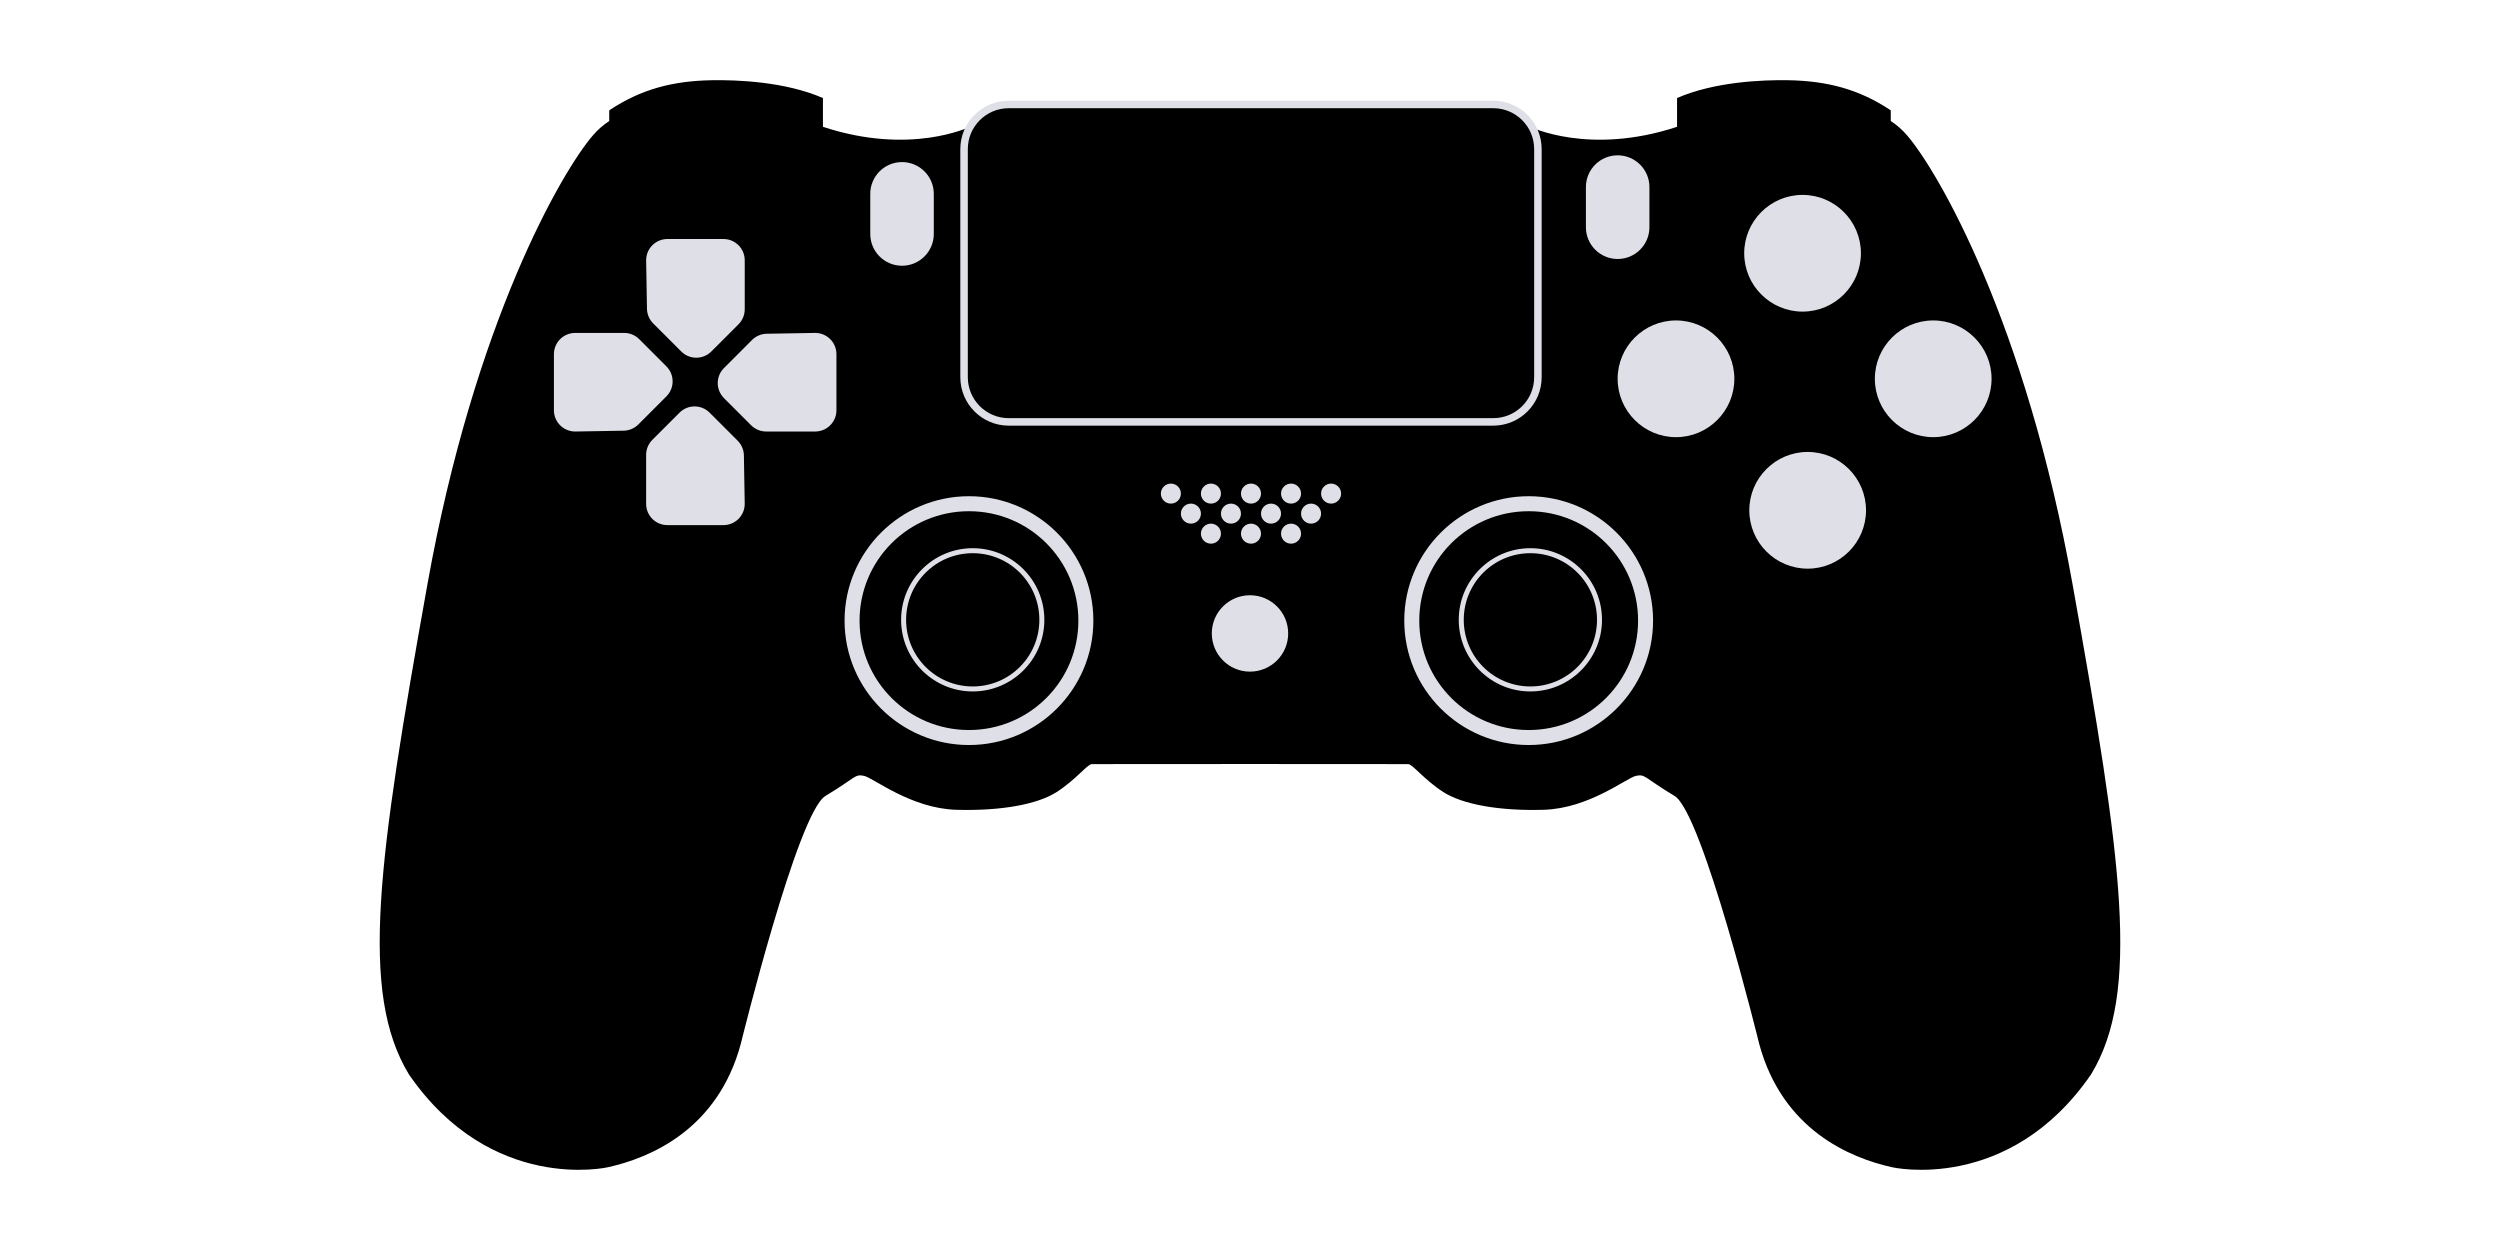
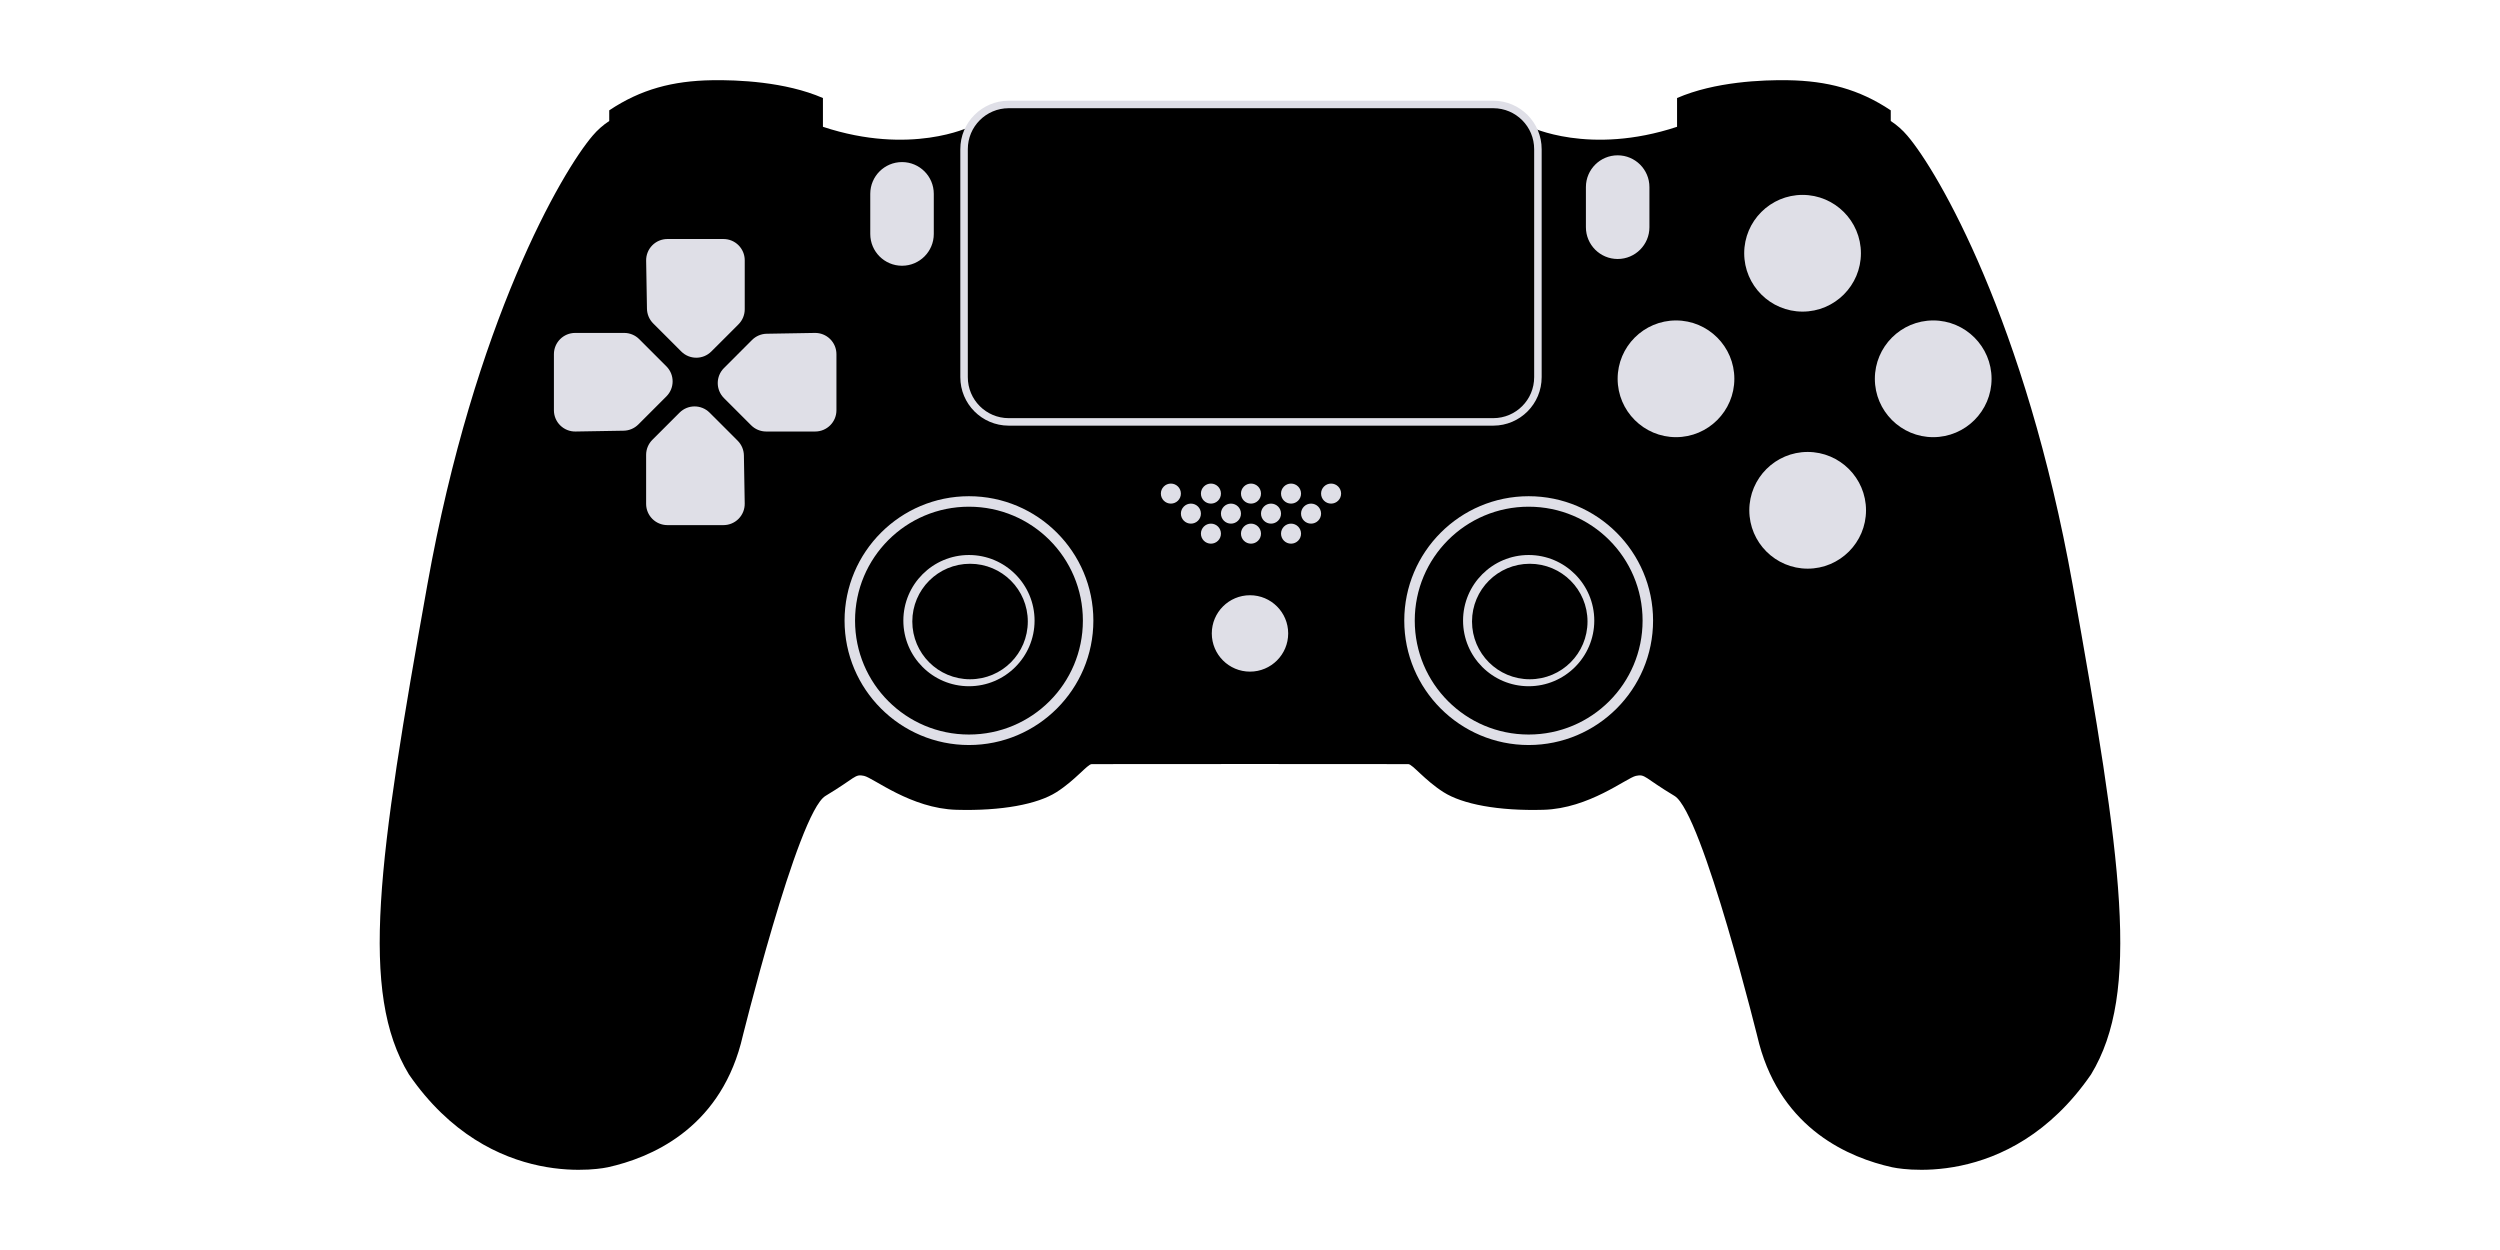
<svg xmlns="http://www.w3.org/2000/svg" xml:space="preserve" width="1000" height="500">
  <path d="M715.12 32.088c15.748.245 28.537 3.601 41.183 12.053v4.261a30.7 30.7 0 0 1 6.625 5.854c12.247 14.289 47.273 74.292 66.125 179.623 19.748 110.336 27.253 163.084 7.377 195.875-32.972 47.877-79.598 37.144-79.598 37.144-16.92-3.757-43.888-15.017-53.16-49.38 0 0-22.67-92.43-33.854-99.141-12.248-7.35-11.656-8.85-15.433-8.033s-18.78 13.064-36.95 13.574c-18.168.51-32.457-2.245-40.011-7.043s-12.35-11.127-14.086-11.229c-.809-.047-125.712-.057-126.68 0-1.736.102-6.532 6.431-14.086 11.229s-21.842 7.553-40.011 7.043-33.173-12.757-36.95-13.574c-3.777-.816-3.185.683-15.433 8.033-11.183 6.711-33.854 99.14-33.854 99.14-9.272 34.364-36.24 45.624-53.16 49.381 0 0-46.626 10.733-79.598-37.144-19.876-32.79-12.37-85.54 7.377-195.875 18.852-105.331 53.878-165.334 66.125-179.623a30.7 30.7 0 0 1 6.625-5.854v-4.261c12.646-8.452 25.435-11.808 41.184-12.053h.002c9.966-.156 29.159.544 44.295 7.125V50.72c35.14 11.613 58.738 0 58.738 0l.049.111a17.87 17.87 0 0 1 15.488-9.047h193.098a17.87 17.87 0 0 1 15.488 9.047l.049-.111s23.597 11.613 58.738 0V39.213c15.136-6.581 34.329-7.28 44.295-7.125z" style="fill:#000" transform="matrix(-1 0 0 1 999.996 0)" />
  <path d="M721.025 77.958c-12.874 0-23.344 10.47-23.344 23.344s10.47 23.342 23.344 23.342 23.342-10.467 23.342-23.342-10.468-23.343-23.342-23.343m-50.627 50.22c-12.874 0-23.344 10.469-23.344 23.343s10.47 23.344 23.344 23.344 23.342-10.47 23.342-23.344-10.468-23.344-23.342-23.344m102.887 0c-12.875 0-23.344 10.469-23.344 23.343s10.47 23.344 23.344 23.344 23.34-10.47 23.34-23.344-10.466-23.344-23.34-23.344m-50.22 52.601c-12.873 0-23.343 10.47-23.343 23.344s10.47 23.342 23.344 23.342 23.342-10.468 23.342-23.342-10.468-23.344-23.342-23.344" style="baseline-shift:baseline;display:inline;overflow:visible;vector-effect:none;fill:#dfdfe7;stop-color:#000;fill-opacity:1" />
  <path fill="none" stroke="#747474" stroke-width="2" d="M266.95 96.607h22.444a7.5 7.5 0 0 1 7.5 7.5v19.613a7.5 7.5 0 0 1-2.2 5.3l-10.877 10.872a7.5 7.5 0 0 1-10.6 0l-11.237-11.235a7.5 7.5 0 0 1-2.194-5.172l-.328-19.254a7.5 7.5 0 0 1 7.493-7.624z" data-name="路径 11" style="fill:#dfdfe7;fill-opacity:1;stroke:#dfdfe7;stroke-opacity:1" />
  <path fill="none" stroke="#747474" stroke-width="2" d="M333.576 141.664v22.443a7.5 7.5 0 0 1-7.5 7.5h-19.61a7.5 7.5 0 0 1-5.3-2.2L290.29 158.53a7.5 7.5 0 0 1 0-10.6l11.237-11.237a7.5 7.5 0 0 1 5.17-2.194l19.26-.329a7.5 7.5 0 0 1 7.62 7.494z" data-name="路径 12" style="fill:#dfdfe7;fill-opacity:1;stroke:#dfdfe7;stroke-opacity:1" />
  <path fill="none" stroke="#747474" stroke-width="2" d="M222.566 164.107v-22.442a7.5 7.5 0 0 1 7.5-7.495h19.613a7.5 7.5 0 0 1 5.3 2.2l10.878 10.878a7.5 7.5 0 0 1 0 10.6l-11.237 11.236a7.5 7.5 0 0 1-5.171 2.195l-19.254.328a7.5 7.5 0 0 1-7.63-7.5z" data-name="路径 13" style="fill:#dfdfe7;fill-opacity:1;stroke:#dfdfe7;stroke-opacity:1" />
  <path fill="none" stroke="#747474" stroke-width="2" d="M289.394 209.046H266.95a7.5 7.5 0 0 1-7.5-7.495v-19.613a7.5 7.5 0 0 1 2.2-5.3l10.879-10.877a7.5 7.5 0 0 1 10.6 0l11.236 11.237a7.5 7.5 0 0 1 2.194 5.172l.328 19.254a7.5 7.5 0 0 1-7.494 7.622z" data-name="路径 14" style="fill:#dfdfe7;fill-opacity:1;stroke:#dfdfe7;stroke-opacity:1" />
  <rect width="23.408" height="39.467" x="635.363" y="63.128" fill="none" stroke="#747474" stroke-width="2" data-name="矩形 23" rx="11.704" style="fill:#dfdfe7;fill-opacity:1;stroke:#dfdfe7;stroke-opacity:1" />
  <circle cx="499.996" cy="253.374" r="14.551" fill="none" stroke="#747474" stroke-width="1.455" data-name="椭圆 2218" style="fill:#dfdfe7;fill-opacity:1;stroke:#dfdfe7;stroke-opacity:1" />
  <rect width="23.408" height="39.467" x="349.107" y="65.831" fill="none" stroke="#747474" stroke-width="2" data-name="矩形 742" rx="11.704" style="fill:#dfdfe7;fill-opacity:1;stroke:#dfdfe7;stroke-opacity:1" />
-   <path d="M389.094 219.28c-15.811 0-28.65 12.839-28.65 28.65s12.839 28.65 28.65 28.65 28.648-12.84 28.648-28.65c0-15.811-12.837-28.65-28.648-28.65m0 2c14.73 0 26.648 11.92 26.648 26.65s-11.918 26.65-26.648 26.65-26.65-11.92-26.65-26.65 11.92-26.65 26.65-26.65" style="baseline-shift:baseline;display:inline;overflow:visible;vector-effect:none;fill:#dfdfe7;stop-color:#000;stop-opacity:1;opacity:1;fill-opacity:1" />
-   <path d="M387.586 198.486c-27.46 0-49.762 22.303-49.762 49.762s22.303 49.762 49.762 49.762 49.762-22.303 49.762-49.762-22.303-49.762-49.762-49.762m0 6c24.192 0 43.762 19.57 43.762 43.762s-19.57 43.762-43.762 43.762-43.762-19.57-43.762-43.762 19.569-43.762 43.762-43.762" style="baseline-shift:baseline;display:inline;overflow:visible;vector-effect:none;fill:#dfdfe7;stroke:none;stroke-width:4;stroke-opacity:1;stop-color:#000;fill-opacity:1" />
-   <path d="M612.15 219.28c-15.81 0-28.648 12.839-28.648 28.65s12.837 28.65 28.648 28.65 28.65-12.84 28.65-28.65c0-15.811-12.838-28.65-28.65-28.65m0 2c14.73 0 26.65 11.92 26.65 26.65s-11.92 26.65-26.65 26.65-26.648-11.92-26.648-26.65 11.918-26.65 26.648-26.65" style="baseline-shift:baseline;display:inline;overflow:visible;vector-effect:none;fill:#dfdfe7;stop-color:#000;stop-opacity:1;opacity:1;fill-opacity:1" />
-   <path d="M611.47 198.486c-27.46 0-49.763 22.303-49.763 49.762s22.305 49.762 49.764 49.762 49.76-22.303 49.76-49.762-22.301-49.762-49.76-49.762m0 6c24.193 0 43.76 19.57 43.76 43.762s-19.567 43.762-43.76 43.762c-24.191 0-43.763-19.57-43.763-43.762s19.57-43.762 43.764-43.762" style="baseline-shift:baseline;display:inline;overflow:visible;vector-effect:none;fill:#dfdfe7;stroke:none;stroke-width:4;stroke-opacity:1;stop-color:#000;fill-opacity:1" />
  <path fill="none" stroke="#747474" stroke-width="3" d="M403.449 41.785h193.894a17.867 17.867 0 0 1 17.822 17.91v91.155a17.867 17.867 0 0 1-17.822 17.91H403.449a17.867 17.867 0 0 1-17.822-17.91V59.696a17.867 17.867 0 0 1 17.822-17.911z" data-name="路径 3398" style="stroke:#dfdfe7;stroke-opacity:1" />
  <circle cx="468.352" cy="197.438" r="4.005" style="font-variation-settings:normal;vector-effect:none;fill:#dfdfe7;fill-opacity:1;fill-rule:evenodd;stroke-width:22.14;stroke-linecap:butt;stroke-linejoin:miter;stroke-miterlimit:4;stroke-dasharray:none;stroke-dashoffset:0;stroke-opacity:1;-inkscape-stroke:none;stop-color:#000" />
  <circle cx="476.363" cy="205.449" r="4.005" style="font-variation-settings:normal;vector-effect:none;fill:#dfdfe7;fill-opacity:1;fill-rule:evenodd;stroke-width:22.14;stroke-linecap:butt;stroke-linejoin:miter;stroke-miterlimit:4;stroke-dasharray:none;stroke-dashoffset:0;stroke-opacity:1;-inkscape-stroke:none;stop-color:#000" />
  <circle cx="484.373" cy="197.438" r="4.005" style="font-variation-settings:normal;vector-effect:none;fill:#dfdfe7;fill-opacity:1;fill-rule:evenodd;stroke-width:22.14;stroke-linecap:butt;stroke-linejoin:miter;stroke-miterlimit:4;stroke-dasharray:none;stroke-dashoffset:0;stroke-opacity:1;-inkscape-stroke:none;stop-color:#000" />
  <circle cx="492.384" cy="205.449" r="4.005" style="font-variation-settings:normal;vector-effect:none;fill:#dfdfe7;fill-opacity:1;fill-rule:evenodd;stroke-width:22.14;stroke-linecap:butt;stroke-linejoin:miter;stroke-miterlimit:4;stroke-dasharray:none;stroke-dashoffset:0;stroke-opacity:1;-inkscape-stroke:none;stop-color:#000" />
  <circle cx="500.395" cy="197.438" r="4.005" style="font-variation-settings:normal;vector-effect:none;fill:#dfdfe7;fill-opacity:1;fill-rule:evenodd;stroke-width:22.14;stroke-linecap:butt;stroke-linejoin:miter;stroke-miterlimit:4;stroke-dasharray:none;stroke-dashoffset:0;stroke-opacity:1;-inkscape-stroke:none;stop-color:#000" />
  <circle cx="508.406" cy="205.449" r="4.005" style="font-variation-settings:normal;vector-effect:none;fill:#dfdfe7;fill-opacity:1;fill-rule:evenodd;stroke-width:22.14;stroke-linecap:butt;stroke-linejoin:miter;stroke-miterlimit:4;stroke-dasharray:none;stroke-dashoffset:0;stroke-opacity:1;-inkscape-stroke:none;stop-color:#000" />
  <circle cx="516.416" cy="197.438" r="4.005" style="font-variation-settings:normal;vector-effect:none;fill:#dfdfe7;fill-opacity:1;fill-rule:evenodd;stroke-width:22.14;stroke-linecap:butt;stroke-linejoin:miter;stroke-miterlimit:4;stroke-dasharray:none;stroke-dashoffset:0;stroke-opacity:1;-inkscape-stroke:none;stop-color:#000" />
  <circle cx="524.427" cy="205.449" r="4.005" style="font-variation-settings:normal;vector-effect:none;fill:#dfdfe7;fill-opacity:1;fill-rule:evenodd;stroke-width:22.14;stroke-linecap:butt;stroke-linejoin:miter;stroke-miterlimit:4;stroke-dasharray:none;stroke-dashoffset:0;stroke-opacity:1;-inkscape-stroke:none;stop-color:#000" />
  <circle cx="532.438" cy="197.438" r="4.005" style="font-variation-settings:normal;vector-effect:none;fill:#dfdfe7;fill-opacity:1;fill-rule:evenodd;stroke-width:22.14;stroke-linecap:butt;stroke-linejoin:miter;stroke-miterlimit:4;stroke-dasharray:none;stroke-dashoffset:0;stroke-opacity:1;-inkscape-stroke:none;stop-color:#000" />
  <circle cx="484.373" cy="213.46" r="4.005" style="font-variation-settings:normal;vector-effect:none;fill:#dfdfe7;fill-opacity:1;fill-rule:evenodd;stroke-width:22.14;stroke-linecap:butt;stroke-linejoin:miter;stroke-miterlimit:4;stroke-dasharray:none;stroke-dashoffset:0;stroke-opacity:1;-inkscape-stroke:none;stop-color:#000" />
  <circle cx="500.395" cy="213.46" r="4.005" style="font-variation-settings:normal;vector-effect:none;fill:#dfdfe7;fill-opacity:1;fill-rule:evenodd;stroke-width:22.14;stroke-linecap:butt;stroke-linejoin:miter;stroke-miterlimit:4;stroke-dasharray:none;stroke-dashoffset:0;stroke-opacity:1;-inkscape-stroke:none;stop-color:#000" />
  <circle cx="516.416" cy="213.46" r="4.005" style="font-variation-settings:normal;vector-effect:none;fill:#dfdfe7;fill-opacity:1;fill-rule:evenodd;stroke-width:22.14;stroke-linecap:butt;stroke-linejoin:miter;stroke-miterlimit:4;stroke-dasharray:none;stroke-dashoffset:0;stroke-opacity:1;-inkscape-stroke:none;stop-color:#000" />
+   <g style="fill:#dfdfe7;fill-opacity:1">
+     <path d="M548.62 429.088c-12.985 0-23.532 10.547-23.532 23.533s10.547 23.533 23.533 23.533 23.533-10.547 23.533-23.533-10.547-23.533-23.533-23.533m.393 3.142c11.45 0 20.712 9.26 20.712 20.71s-9.262 20.714-20.712 20.714-20.713-9.262-20.713-20.713c0-11.45 9.262-20.71 20.713-20.71" style="baseline-shift:baseline;display:inline;overflow:visible;vector-effect:none;fill:#dfdfe7;stop-color:#000;fill-opacity:1" transform="translate(-.36 -256.52)scale(1.11521)" />
+     <path d="M548.621 408C524.001 408 504 428 504 452.621s20 44.621 44.621 44.621 44.621-20 44.621-44.62c0-24.622-20-44.622-44.62-44.622m0 3.762c22.588 0 40.86 18.27 40.86 40.86 0 22.587-18.272 40.858-40.86 40.858s-40.86-18.27-40.86-40.859c0-22.588 18.272-40.86 40.86-40.86" style="baseline-shift:baseline;display:inline;overflow:visible;opacity:1;vector-effect:none;fill:#dfdfe7;stop-color:#000;stop-opacity:1;fill-opacity:1" transform="translate(-.36 -256.52)scale(1.11521)" />
+   </g>
+   <g style="fill:#dfdfe7;fill-opacity:1">
+     <path d="M548.62 429.088c-12.985 0-23.532 10.547-23.532 23.533s10.547 23.533 23.533 23.533 23.533-10.547 23.533-23.533-10.547-23.533-23.533-23.533m.393 3.142c11.45 0 20.712 9.26 20.712 20.71s-9.262 20.714-20.712 20.714-20.713-9.262-20.713-20.713c0-11.45 9.262-20.71 20.713-20.71" style="baseline-shift:baseline;display:inline;overflow:visible;vector-effect:none;fill:#dfdfe7;fill-opacity:1;stop-color:#000" transform="translate(-224.243 -256.52)scale(1.11521)" />
+     <path d="M548.621 408C524.001 408 504 428 504 452.621s20 44.621 44.621 44.621 44.621-20 44.621-44.62c0-24.622-20-44.622-44.62-44.622m0 3.762c22.588 0 40.86 18.27 40.86 40.86 0 22.587-18.272 40.858-40.86 40.858s-40.86-18.27-40.86-40.859c0-22.588 18.272-40.86 40.86-40.86" style="baseline-shift:baseline;display:inline;overflow:visible;opacity:1;vector-effect:none;fill:#dfdfe7;fill-opacity:1;stop-color:#000;stop-opacity:1" transform="translate(-224.243 -256.52)scale(1.11521)" />
+   </g>
</svg>
